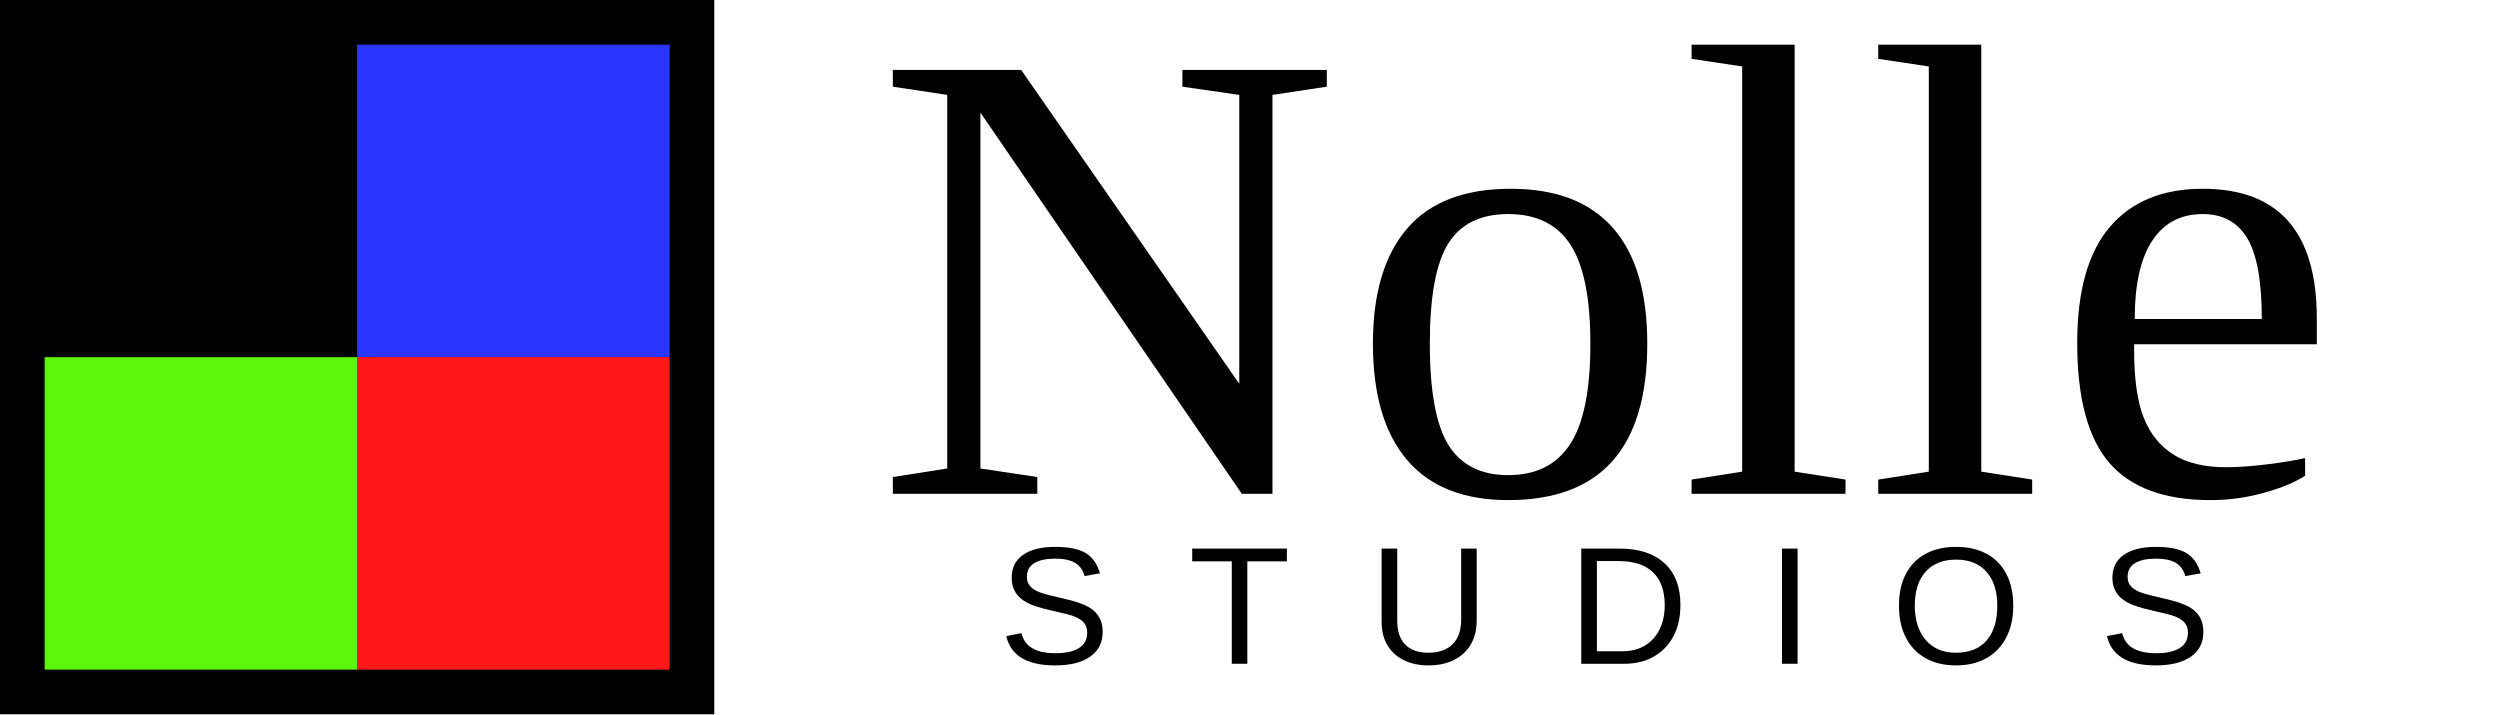
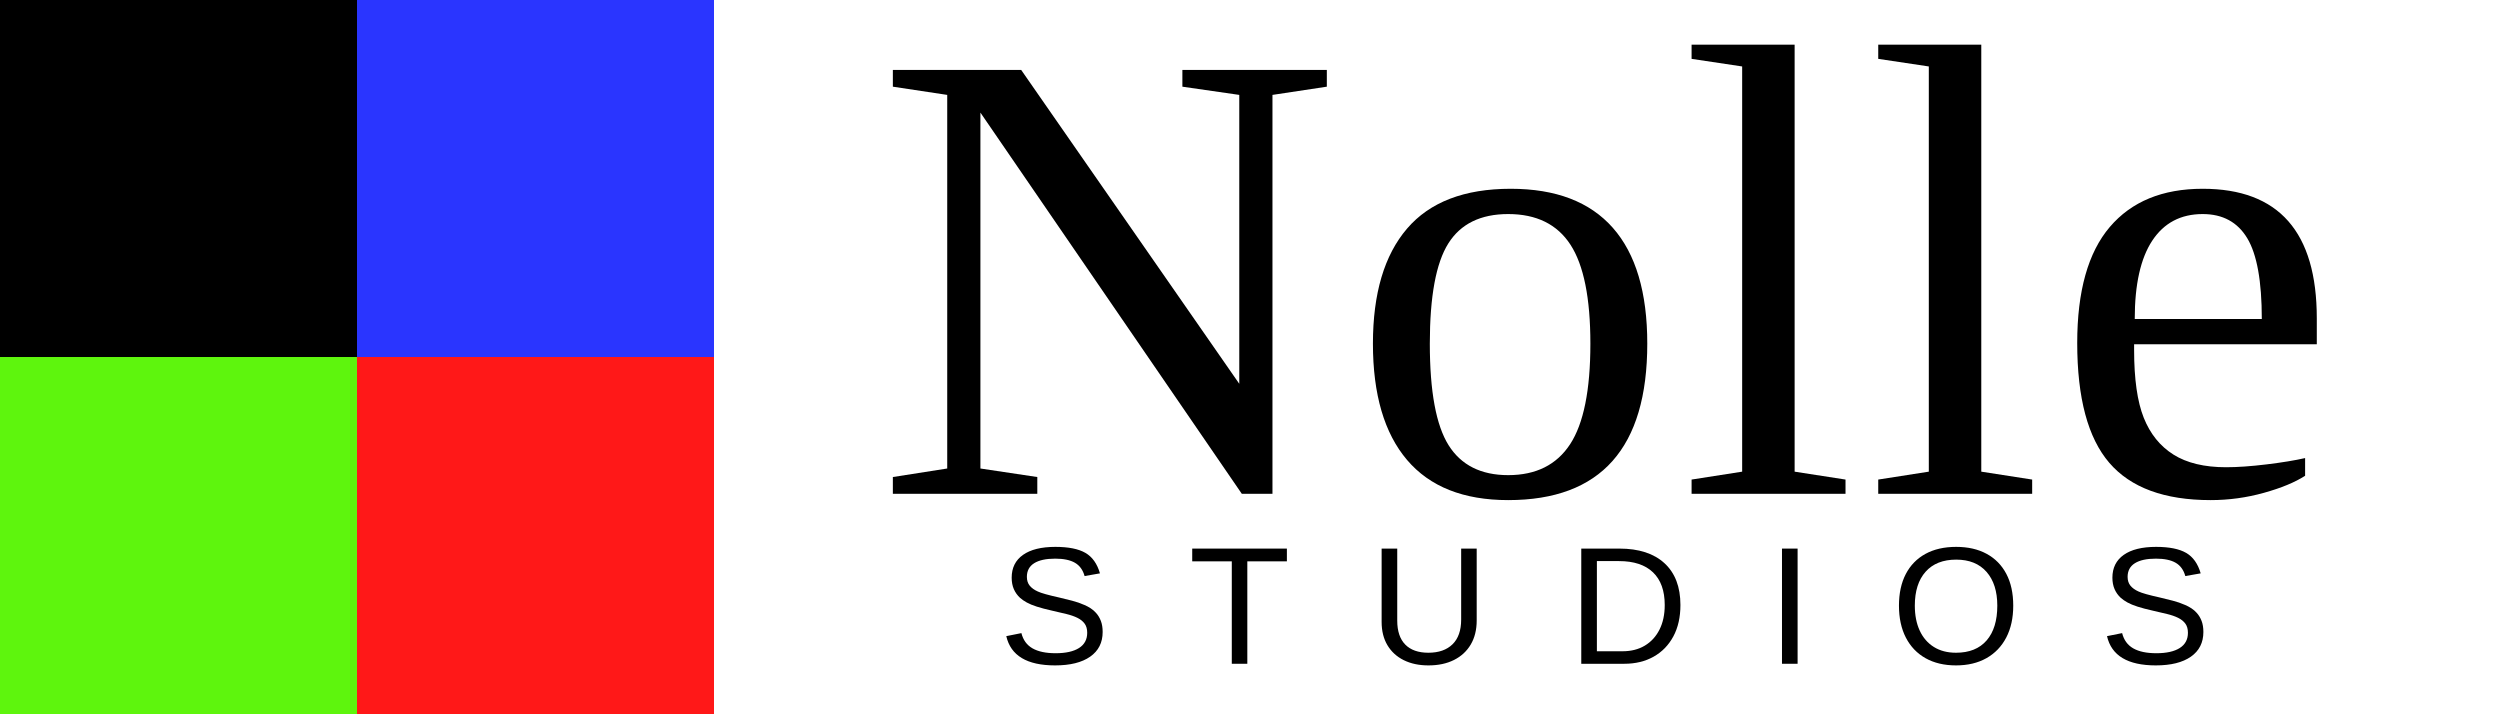
<svg xmlns="http://www.w3.org/2000/svg" width="224" height="64" viewBox="0 0 224 64" role="img" aria-labelledby="header-title header-desc">
-   <g id="mark">
-     <rect width="64" height="64" fill="#000" />
-     <path fill="#2a35ff" d="M32 4h28v28H32z" />
-     <path fill="#5ef50d" d="M4 32h28v28H4z" />
-     <path fill="#ff1818" d="M32 32h28v28H32z" />
+   <g id="mark" shape-rendering="crispEdges">
+     <path fill="#000" d="M0 0h32v32H0z" />
+     <path fill="#2a35ff" d="M32 0h32v32H32z" />
+     <path fill="#5ef50d" d="M0 32h32v32H0z" />
+     <path fill="#ff1818" d="M32 32h32v32H32z" />
  </g>
  <g id="nolle" fill="#000" transform="matrix(0.02832031 0 0 -0.02832031 78.3291 44.2432)">
    <path transform="translate(0)" d="M1155 1262 975 1288V1341H1432V1288L1260 1262V0H1163L336 1206V80L516 53V0H59V53L231 80V1262L59 1288V1341H465L1155 348Z" />
    <path transform="translate(1499.842)" d="M946 475Q946 -20 506 -20Q294 -20 186.0 107.0Q78 234 78 475Q78 713 186.0 839.0Q294 965 514 965Q728 965 837.0 841.5Q946 718 946 475ZM766 475Q766 691 703.0 788.0Q640 885 506 885Q375 885 316.5 792.0Q258 699 258 475Q258 248 317.5 153.5Q377 59 506 59Q638 59 702.0 157.0Q766 255 766 475Z" />
    <path transform="translate(2545.028)" d="M367 70 528 45V0H41V45L201 70V1352L41 1376V1421H367Z" />
    <path transform="translate(3135.559)" d="M367 70 528 45V0H41V45L201 70V1352L41 1376V1421H367Z" />
    <path transform="translate(3726.089)" d="M260 473V455Q260 317 290.5 240.5Q321 164 384.5 124.0Q448 84 551 84Q605 84 679.0 93.0Q753 102 801 113V57Q753 26 670.5 3.0Q588 -20 502 -20Q283 -20 181.5 98.0Q80 216 80 477Q80 723 183.0 844.0Q286 965 477 965Q838 965 838 555V473ZM477 885Q373 885 317.5 801.0Q262 717 262 553H664Q664 732 618.0 808.5Q572 885 477 885Z" />
  </g>
  <g id="studios" fill="#000" transform="matrix(0.00732422 0 0 -0.00732422 89.4815 59.4736)">
    <path transform="translate(0)" d="M1272 389Q1272 194 1119.5 87.0Q967 -20 690 -20Q175 -20 93 338L278 375Q310 248 414.0 188.5Q518 129 697 129Q882 129 982.5 192.5Q1083 256 1083 379Q1083 448 1051.5 491.0Q1020 534 963 562Q906 590 827.0 609.0Q748 628 652 650Q541 675 466.5 699.0Q392 723 344.0 749.5Q296 776 262 806Q212 852 185.5 913.0Q159 974 159 1053Q159 1234 297.5 1332.0Q436 1430 694 1430Q934 1430 1061.0 1356.5Q1188 1283 1239 1106L1051 1073Q1020 1185 933.0 1235.5Q846 1286 692 1286Q523 1286 434.0 1230.0Q345 1174 345 1063Q345 998 379.5 955.5Q414 913 479 884Q540 855 738 811Q819 792 898.0 771.5Q977 751 1047 720Q1088 703 1125.5 678.5Q1163 654 1191 622Q1229 580 1250.5 523.0Q1272 466 1272 389Z" />
    <path transform="translate(2321.749)" d="M720 1253V0H530V1253H46V1409H1204V1253Z" />
    <path transform="translate(4526.763)" d="M731 -20Q558 -20 429.0 44.0Q300 108 229.0 227.0Q158 346 158 512V1409H349V528Q349 335 447.0 235.0Q545 135 730 135Q920 135 1025.5 238.5Q1131 342 1131 541V1409H1321V530Q1321 359 1248.5 236.0Q1176 113 1043.5 46.5Q911 -20 731 -20Z" />
    <path transform="translate(6959.104)" d="M1381 719Q1381 496 1294.5 335.0Q1208 174 1053.5 87.0Q899 0 695 0H168V1409H634Q992 1409 1186.5 1229.5Q1381 1050 1381 719ZM1189 719Q1189 981 1045.5 1118.5Q902 1256 630 1256H359V153H673Q830 153 945.5 222.0Q1061 291 1125.0 418.0Q1189 545 1189 719Z" />
    <path transform="translate(9393.493)" d="M380 1409V0H189V1409Z" />
    <path transform="translate(10916.523)" d="M1495 711Q1495 485 1409.5 321.0Q1324 157 1167.0 68.5Q1010 -20 795 -20Q579 -20 422.5 68.0Q266 156 181.5 320.0Q97 484 97 711Q97 937 180.5 1097.5Q264 1258 420.5 1344.0Q577 1430 797 1430Q1013 1430 1169.5 1345.0Q1326 1260 1410.5 1099.5Q1495 939 1495 711ZM1300 711Q1300 974 1168.5 1124.0Q1037 1274 797 1274Q555 1274 423.0 1126.0Q291 978 291 711Q291 535 351.0 405.5Q411 276 524.0 205.5Q637 135 795 135Q1039 135 1169.5 285.5Q1300 436 1300 711Z" />
    <path transform="translate(13465.6)" d="M1272 389Q1272 194 1119.5 87.0Q967 -20 690 -20Q175 -20 93 338L278 375Q310 248 414.0 188.5Q518 129 697 129Q882 129 982.5 192.5Q1083 256 1083 379Q1083 448 1051.5 491.0Q1020 534 963 562Q906 590 827.0 609.0Q748 628 652 650Q541 675 466.5 699.0Q392 723 344.0 749.5Q296 776 262 806Q212 852 185.5 913.0Q159 974 159 1053Q159 1234 297.5 1332.0Q436 1430 694 1430Q934 1430 1061.0 1356.5Q1188 1283 1239 1106L1051 1073Q1020 1185 933.0 1235.5Q846 1286 692 1286Q523 1286 434.0 1230.0Q345 1174 345 1063Q345 998 379.5 955.5Q414 913 479 884Q540 855 738 811Q819 792 898.0 771.5Q977 751 1047 720Q1088 703 1125.5 678.5Q1163 654 1191 622Q1229 580 1250.5 523.0Q1272 466 1272 389Z" />
  </g>
</svg>
